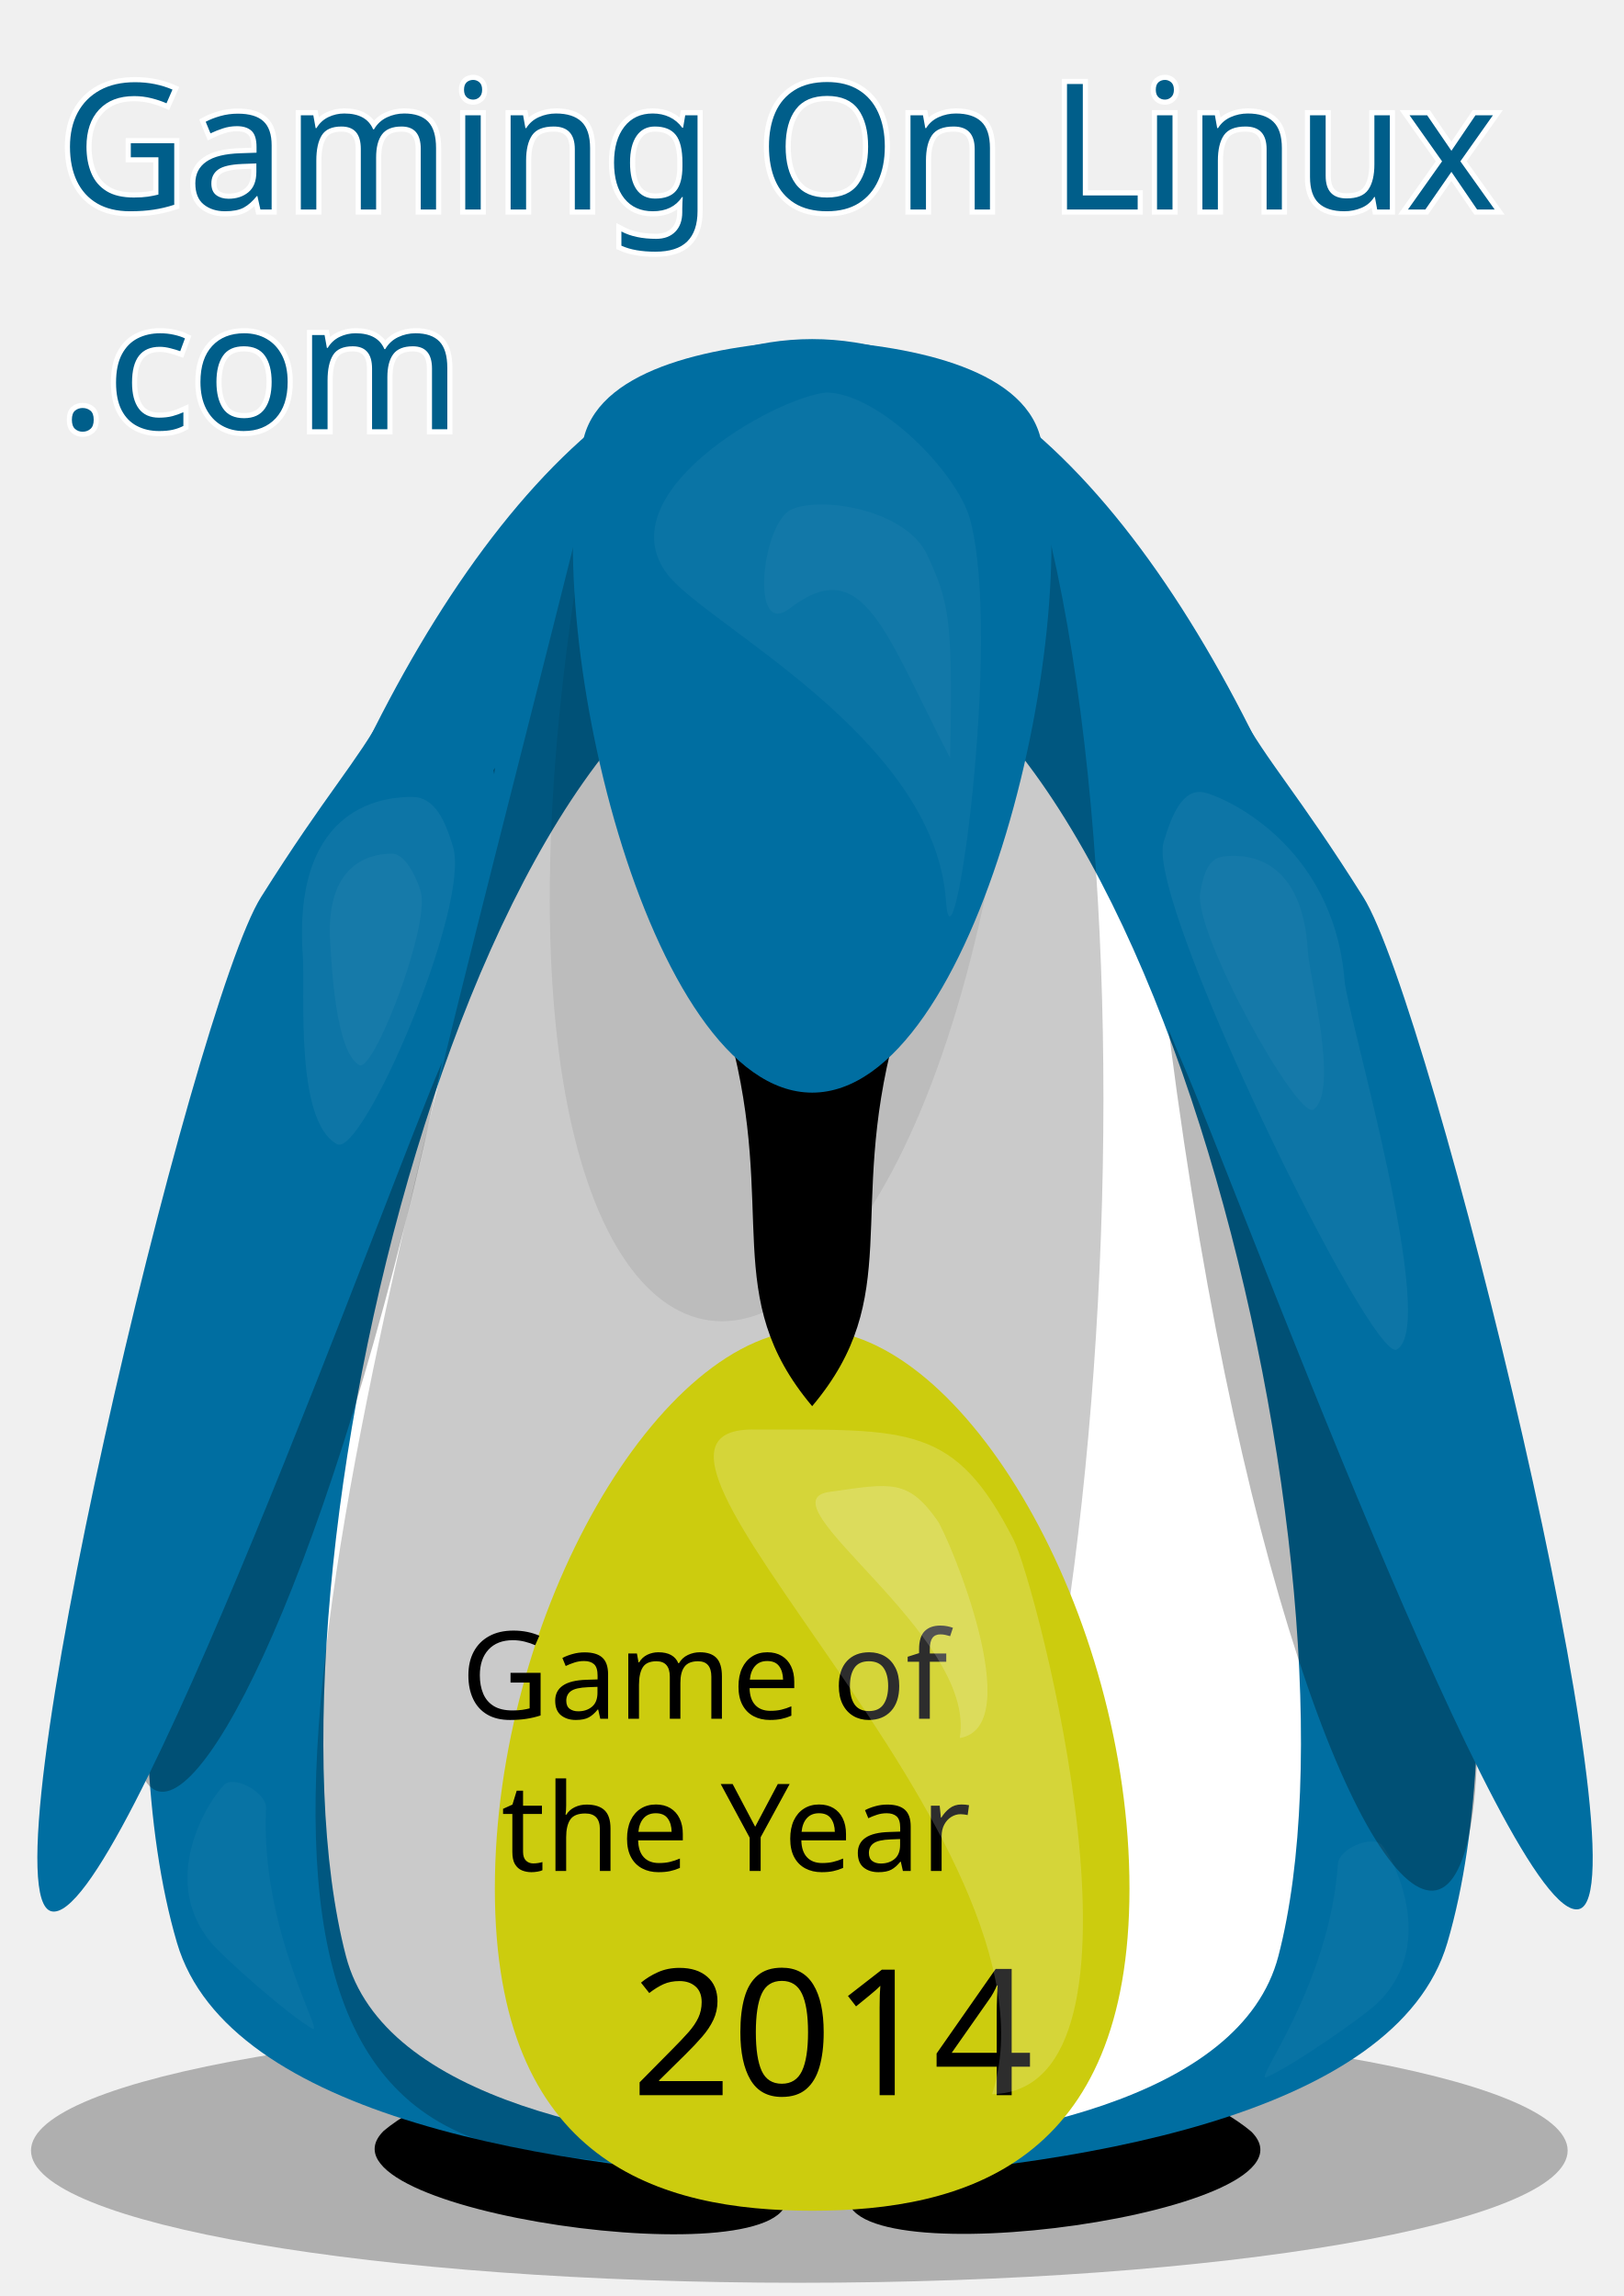
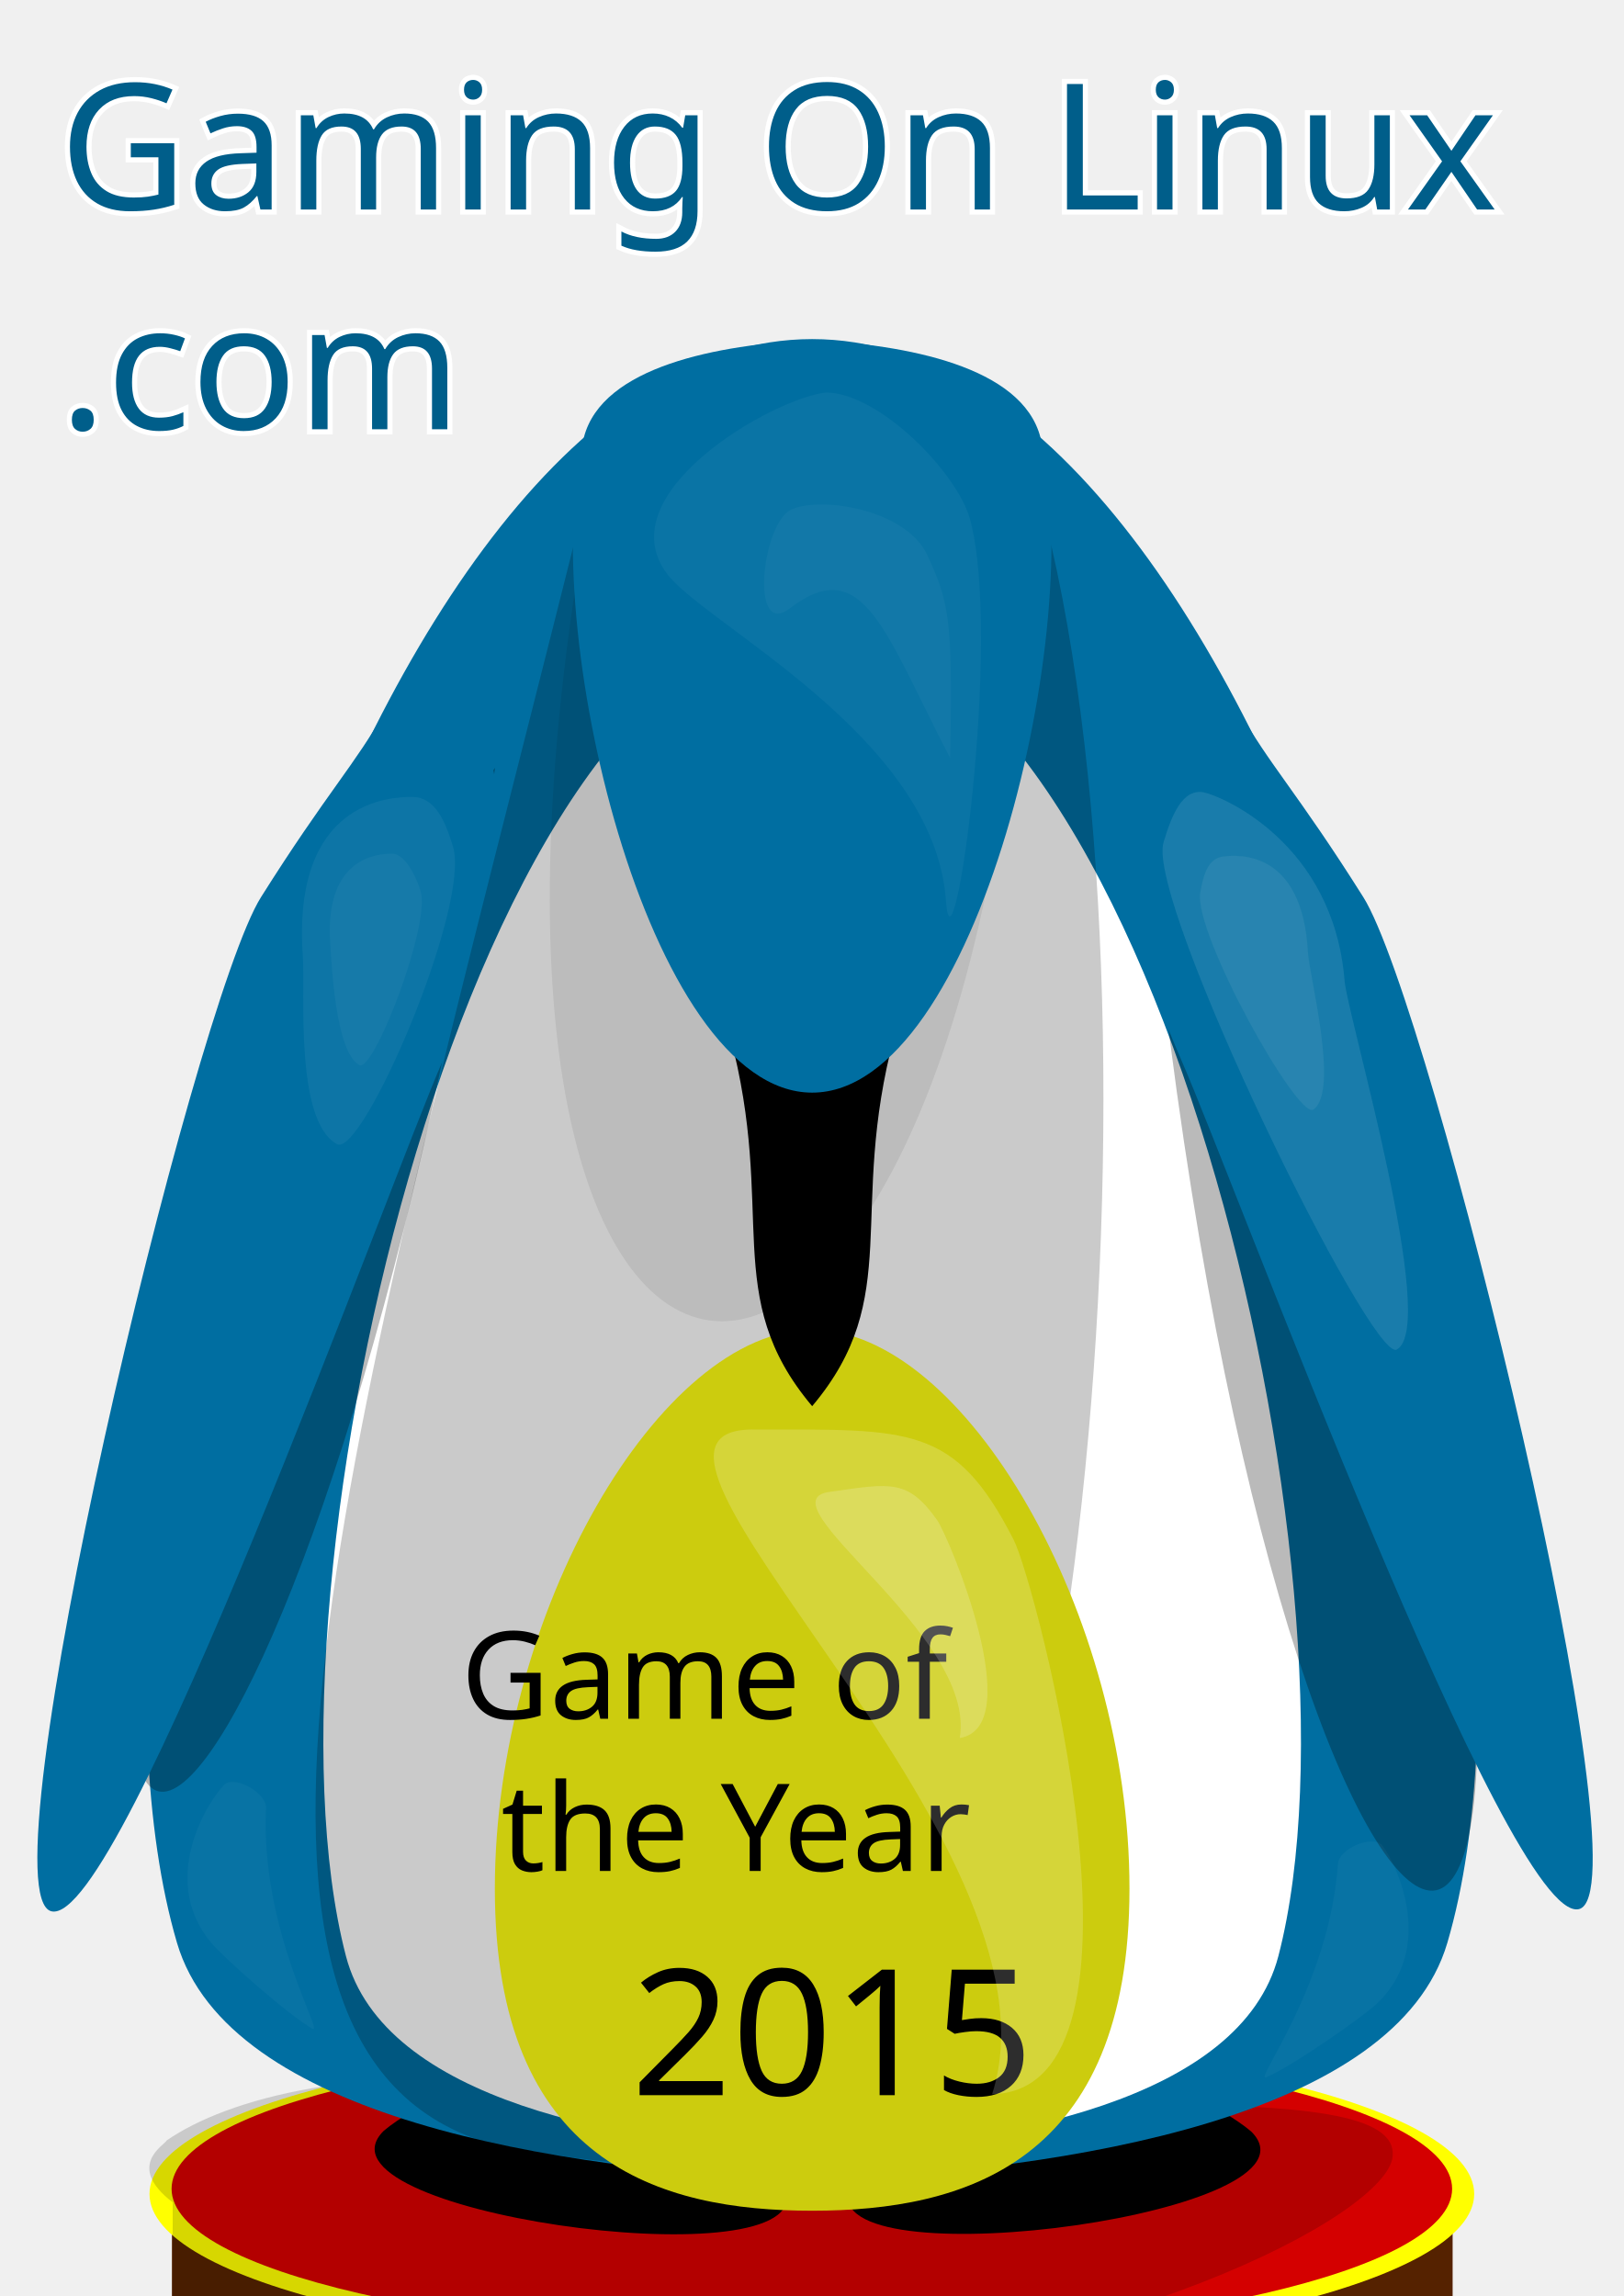
<svg xmlns="http://www.w3.org/2000/svg" width="210mm" height="297mm" viewBox="0 0 744.094 1052.362" id="svg2" version="1.1">
  <defs id="defs4" />
  <g id="layer1" transform="translate(0,-3.464567e-6)">
-     <ellipse style="opacity:0.271;fill:#000000;fill-opacity:1;stroke:none;stroke-width:14.4;stroke-linecap:butt;stroke-miterlimit:4;stroke-dasharray:none;stroke-opacity:1" id="path6133" cx="366.305" cy="985.692" rx="352.102" ry="60.609" />
+     <g id="g4389" transform="matrix(1,0,0,1.184858,0.1046047,-345.086)">
+       <ellipse style="opacity:1;fill:#ffff00;fill-opacity:1;stroke:none;stroke-width:14.4;stroke-linecap:butt;stroke-miterlimit:4;stroke-dasharray:none;stroke-opacity:1" id="ellipse4370" cx="372.047" cy="1398.008" rx="303.537" ry="73.416" />
+       <ellipse ry="68.679" rx="293.419" cy="1394.337" cx="372.047" id="ellipse4372" style="opacity:1;fill:#552200;fill-opacity:1;stroke:none;stroke-width:14.4;stroke-linecap:butt;stroke-miterlimit:4;stroke-dasharray:none;stroke-opacity:1" />
+     </g>
+     <path style="opacity:1;fill:#552200;fill-opacity:1;stroke:none;stroke-width:7;stroke-linecap:butt;stroke-miterlimit:4;stroke-dasharray:none;stroke-opacity:1" d="m 78.792,994.783 586.899,0 0,313.637 -586.899,0 z" id="rect4345" />
+     <ellipse style="opacity:1;fill:#ffff00;fill-opacity:1;stroke:none;stroke-width:14.4;stroke-linecap:butt;stroke-miterlimit:4;stroke-dasharray:none;stroke-opacity:1" id="ellipse4350" cx="372.047" cy="1005.569" rx="303.537" ry="72.405" />
+     <ellipse ry="67.734" rx="293.419" cy="1003.234" cx="372.047" id="ellipse3543" style="opacity:1;fill:#d40000;fill-opacity:1;stroke:none;stroke-width:14.4;stroke-linecap:butt;stroke-miterlimit:4;stroke-dasharray:none;stroke-opacity:1" />
+     <path style="opacity:0.158;fill:#000000;fill-opacity:1;stroke:none;stroke-width:14.4;stroke-linecap:butt;stroke-miterlimit:4;stroke-dasharray:none;stroke-opacity:1" d="m 638.166,988.723 c -3.201,26.161 -124.546,92.092 -318.247,105.572 -182.339,12.69 -174.318,295.98 -245.274,234.036 -7.161,-6.81 -10.167,-28.274 4.119,-38.752 0.378,-87.934 0.078,-158.935 0.096,-241.497 0.184,-10.386 0.343,-28.376 0.274,-38.647 -21.765,-16.756 -3.812,-26.117 -2.752,-28.368 27.686,-19.14 88.566,-36.157 185.396,-25.91 192.718,20.396 381.388,-7.296 376.388,33.566 z" id="path6133" />
    <path style="opacity:1;fill:#000000;fill-opacity:1;stroke:none;stroke-width:14.4;stroke-linecap:butt;stroke-miterlimit:4;stroke-dasharray:none;stroke-opacity:1" d="m 431.398,949.69 58.474,-9.048 c 34.22,7.23 69.948,24.716 83.575,36.385 37.339,37.11 -190.271,67.831 -184.808,28.595 8.09,-18.352 23.151,-44.414 42.759,-55.933 z" id="rect5905" />
    <path id="path6021" d="m 318.023,949.913 -58.437,-9.296 c -34.248,7.085 -70.047,24.419 -83.72,36.03 -37.487,36.951 189.998,68.639 184.691,29.381 -8.016,-18.386 -22.973,-44.512 -42.534,-56.114 z" style="opacity:1;fill:#000000;fill-opacity:1;stroke:none;stroke-width:14.4;stroke-linecap:butt;stroke-miterlimit:4;stroke-dasharray:none;stroke-opacity:1" />
+     <path id="path4375" d="m 638.166,998.752 c -3.201,33.32 -124.546,117.295 -318.247,134.464 -182.339,16.162 -174.823,358.004 -245.779,279.107 -7.161,-8.673 -9.283,-22.824 4.751,-32.953 0.378,-111.999 -0.049,-199.857 -0.03,-305.014 0.184,-13.229 0.343,-36.142 0.274,-49.224 -21.765,-21.341 -3.812,-33.264 -2.752,-36.132 27.686,-24.378 88.566,-46.053 185.396,-33 192.718,25.978 381.388,-9.293 376.388,42.752 z" style="opacity:0;fill:#000000;fill-opacity:1;stroke:none;stroke-width:14.4;stroke-linecap:butt;stroke-miterlimit:4;stroke-dasharray:none;stroke-opacity:1" />
    <path style="opacity:1;fill:#006ea1;fill-opacity:1;stroke:none;stroke-width:14.4;stroke-linecap:butt;stroke-miterlimit:4;stroke-dasharray:none;stroke-opacity:1" d="M 372.189,155.423 C 161.745,155.423 20.604,684.615 81.107,890.485 104.584,970.368 253.065,994.467 372.189,999.666 491.314,994.467 639.795,970.368 663.272,890.485 723.774,684.615 582.634,155.423 372.189,155.423 Z" id="rect5889" />
    <path style="opacity:1;fill:#ffffff;fill-opacity:1;stroke:none;stroke-width:14.4;stroke-linecap:butt;stroke-miterlimit:4;stroke-dasharray:none;stroke-opacity:1" d="m 372.189,287.262 c -154.47,1e-5 -258.068,438.64 -213.658,609.283 17.232,66.215 126.219,86.19 213.658,90.499 87.439,-4.309 196.428,-24.285 213.661,-90.499 C 630.26,725.903 526.659,287.262 372.189,287.262 Z" id="path5900" />
    <path style="opacity:0.271;fill:#000000;fill-opacity:1;stroke:none;stroke-width:14.4;stroke-linecap:butt;stroke-miterlimit:4;stroke-dasharray:none;stroke-opacity:1" d="M 635.155,495.416 522.609,345.827 c 47.211,593.079 237.731,728.581 112.546,149.589 z" id="path6131" />
    <path style="opacity:1;fill:#006ea1;fill-opacity:1;stroke:none;stroke-width:14.4;stroke-linecap:butt;stroke-miterlimit:4;stroke-dasharray:none;stroke-opacity:1" d="m 624.761,411.191 c 31.064,49.367 131.072,456.332 98.796,463.853 -32.276,7.521 -157.849,-333.436 -181.897,-388.464 -36.272,-83 -29.389,-125.738 -14.635,-159.535 8.011,-18.351 29.42,-22.403 41.185,-0.801 12.545,23.035 26.557,37.282 56.55,84.946 z" id="path5902" />
    <path id="path6129" d="M 108.496,504.003 226.926,351.888 C 149.815,857.453 -24.131,1023.062 108.496,504.003 Z" style="opacity:0.271;fill:#000000;fill-opacity:1;stroke:none;stroke-width:14.4;stroke-linecap:butt;stroke-miterlimit:4;stroke-dasharray:none;stroke-opacity:1" />
    <path id="path6031" d="M 119.618,411.191 C 88.554,460.558 -8.68,868.521 23.596,876.042 55.872,883.563 178.671,541.609 202.719,486.58 c 36.272,-83 29.389,-125.738 14.635,-159.535 -8.011,-18.351 -29.42,-22.403 -41.185,-0.801 -12.545,23.035 -26.557,37.282 -56.55,84.946 z" style="opacity:1;fill:#006ea1;fill-opacity:1;stroke:none;stroke-width:14.4;stroke-linecap:butt;stroke-miterlimit:4;stroke-dasharray:none;stroke-opacity:1" />
    <path style="opacity:0.208;fill:#000000;fill-opacity:1;stroke:none;stroke-width:14.4;stroke-linecap:butt;stroke-miterlimit:4;stroke-dasharray:none;stroke-opacity:1" d="m 262.653,250.806 219.083,-1.01 c 58.211,253.305 5.518,745.875 -106.822,745.439 -57.38,-2.334 -96.26,-0.451 -155.131,-14.239 C 77.078,932.362 163.947,644.69 262.653,250.806 Z" id="rect6117" />
    <path style="opacity:1;fill:#cccc0e;fill-opacity:1;stroke:none;stroke-width:14.4;stroke-linecap:butt;stroke-miterlimit:4;stroke-dasharray:none;stroke-opacity:1" d="m 517.605,865.638 c 0,125.82 -75.674,147.641 -145.415,147.641 -69.74,0 -145.416,-21.821 -145.416,-147.641 0,-125.82 75.676,-256.172 145.416,-256.172 69.74,-3e-5 145.415,130.352 145.415,256.172 z" id="path6070" />
    <path id="path6147" d="m 272.814,215.767 198.884,4.282 C 460.629,732.597 173.445,737.054 272.814,215.767 Z" style="opacity:0.074;fill:#000000;fill-opacity:1;stroke:none;stroke-width:14.4;stroke-linecap:butt;stroke-miterlimit:4;stroke-dasharray:none;stroke-opacity:1" />
    <path style="opacity:1;fill:#000000;fill-opacity:1;stroke:none;stroke-width:14.4;stroke-linecap:butt;stroke-miterlimit:4;stroke-dasharray:none;stroke-opacity:1" d="m 334.469,474.55 c 21.721,81.269 -4.688,119.586 37.721,169.971 42.409,-50.385 16.002,-88.701 37.723,-169.971 l -37.723,0 -37.721,0 z" id="rect5894" />
    <path style="opacity:1;fill:#006ea1;fill-opacity:1;stroke:none;stroke-width:14.4;stroke-linecap:butt;stroke-miterlimit:4;stroke-dasharray:none;stroke-opacity:1" d="m 372.189,155.853 c -42.81,2.124 -96.169,11.971 -104.606,44.611 -21.743,84.117 28.979,300.342 104.606,300.342 75.627,-3e-5 126.349,-216.225 104.606,-300.342 -8.437,-32.64 -61.796,-42.486 -104.606,-44.611 z" id="path5892" />
    <path id="path6141" d="m 378.602,179.902 c -24.291,2.547 -100.766,46.369 -72.817,83.238 17.667,23.306 122.477,74.545 127.716,149.771 2.993,42.971 26.026,-119.596 11.049,-174.858 -5.811,-21.443 -41.526,-57.878 -65.948,-58.151 z" style="opacity:0.041;fill:#ffffff;fill-opacity:1;stroke:none;stroke-width:14.4;stroke-linecap:butt;stroke-miterlimit:4;stroke-dasharray:none;stroke-opacity:1" />
    <path style="opacity:0.033;fill:#ffffff;fill-opacity:1;stroke:none;stroke-width:14.4;stroke-linecap:butt;stroke-miterlimit:4;stroke-dasharray:none;stroke-opacity:1" d="m 425.027,254.601 c 9.676,21.168 11.759,28.031 10.383,92.788 -29.858,-57.234 -39.526,-94.513 -73.487,-68.539 -18.488,14.14 -12.771,-39.14 0.749,-45.32 13.521,-6.18 52.679,-0.098 62.355,21.07 z" id="path6145" />
    <path id="path6410" d="m 138.783,438.454 c 1.122,15.772 -3.842,75.413 15.686,85.962 11.594,6.263 61.296,-108.963 53.135,-136.296 -3.603,-12.066 -8.383,-22.857 -18.725,-22.857 -10.342,0 -55.17,1.883 -50.096,73.191 z" style="opacity:0.052;fill:#ffffff;fill-opacity:1;stroke:none;stroke-width:14.4;stroke-linecap:butt;stroke-miterlimit:4;stroke-dasharray:none;stroke-opacity:1" />
    <text xml:space="preserve" style="font-style:normal;font-variant:normal;font-weight:normal;font-stretch:normal;font-size:55.81px;line-height:125%;font-family:Wargames;-inkscape-font-specification:Wargames;text-align:center;letter-spacing:0px;word-spacing:0px;text-anchor:middle;fill:#000000;fill-opacity:1;stroke:none;stroke-width:1px;stroke-linecap:butt;stroke-linejoin:miter;stroke-opacity:1" x="373.56" y="787.779" id="text4235">
      <tspan id="tspan4237" x="373.56" y="787.779">Game of</tspan>
      <tspan x="373.56" y="857.542" id="tspan4247">the Year</tspan>
    </text>
    <text id="text4249" y="960.308" x="289.239" style="font-style:normal;font-variant:normal;font-weight:normal;font-stretch:normal;font-size:80.585px;line-height:125%;font-family:Wargames;-inkscape-font-specification:Wargames;letter-spacing:0px;word-spacing:0px;fill:#000000;fill-opacity:1;stroke:none;stroke-width:1px;stroke-linecap:butt;stroke-linejoin:miter;stroke-opacity:1" xml:space="preserve">
-       <tspan id="tspan4253" y="960.308" x="289.239">2014</tspan>
+       <tspan id="tspan4253" y="960.308" x="289.239">2015</tspan>
    </text>
    <path style="opacity:0.176;fill:#ffffff;fill-opacity:1;stroke:none;stroke-width:14.4;stroke-linecap:butt;stroke-miterlimit:4;stroke-dasharray:none;stroke-opacity:1" d="M 454.648,959.862 C 492.142,843.826 260.289,652.948 346.459,655.219 c 70.572,0 91.129,-2.271 118.072,50.536 10.141,19.876 71.583,252.381 -9.883,254.107 z" id="path6168" />
    <path id="path4178" d="m 439.806,796.615 c 8.191,-47.367 -92.892,-108.989 -59.136,-112.887 27.542,-3.918 35.439,-5.946 48.886,13.168 5.061,7.194 41.948,94.523 10.25,99.719 z" style="opacity:0.176;fill:#ffffff;fill-opacity:1;stroke:none;stroke-width:14.4;stroke-linecap:butt;stroke-miterlimit:4;stroke-dasharray:none;stroke-opacity:1" />
    <text id="text4263" y="96.022" x="27.143" style="font-style:normal;font-variant:normal;font-weight:normal;font-stretch:normal;font-size:80.585px;line-height:125%;font-family:Wargames;-inkscape-font-specification:Wargames;letter-spacing:0px;word-spacing:0px;fill:#ffffff;fill-opacity:1;stroke:#ffffff;stroke-width:4.7;stroke-linecap:butt;stroke-linejoin:miter;stroke-opacity:1;stroke-miterlimit:4;stroke-dasharray:none" xml:space="preserve">
      <tspan id="tspan4265" y="96.022" x="27.143">Gaming On Linux</tspan>
      <tspan id="tspan4267" y="196.753" x="27.143">.com</tspan>
    </text>
    <text xml:space="preserve" style="font-style:normal;font-variant:normal;font-weight:normal;font-stretch:normal;font-size:80.585px;line-height:125%;font-family:Wargames;-inkscape-font-specification:Wargames;letter-spacing:0px;word-spacing:0px;fill:#005e8a;fill-opacity:1;stroke:none;stroke-width:1px;stroke-linecap:butt;stroke-linejoin:miter;stroke-opacity:1;" x="27.143" y="96.022" id="text4257">
      <tspan x="27.143" y="96.022" id="tspan4259">Gaming On Linux</tspan>
      <tspan x="27.143" y="196.753" id="tspan4261">.com</tspan>
    </text>
    <path style="opacity:0.038;fill:#ffffff;fill-opacity:1;stroke:none;stroke-width:14.4;stroke-linecap:butt;stroke-miterlimit:4;stroke-dasharray:none;stroke-opacity:1" d="m 151.358,432.662 c 0.634,8.917 2.3,49.543 13.341,55.507 6.555,3.541 32.682,-64.225 28.068,-79.678 -2.037,-6.822 -7.24,-17.208 -13.086,-17.208 -5.847,0 -31.191,1.064 -28.322,41.38 z" id="path6002" />
    <path id="path6004" d="m 96.858,890.547 c 5.746,6.848 35.294,33.108 46.233,39.258 5.945,3.342 -23.85,-44.742 -21.174,-100.988 0.338,-7.111 -13.818,-14.685 -18.552,-11.254 -4.734,3.431 -32.488,42.023 -6.507,72.983 z" style="opacity:0.035;fill:#ffffff;fill-opacity:1;stroke:none;stroke-width:14.4;stroke-linecap:butt;stroke-miterlimit:4;stroke-dasharray:none;stroke-opacity:1" />
    <path style="opacity:0.035;fill:#ffffff;fill-opacity:1;stroke:none;stroke-width:14.4;stroke-linecap:butt;stroke-miterlimit:4;stroke-dasharray:none;stroke-opacity:1" d="m 630.798,918.528 c -6.508,6.128 -38.926,28.751 -50.509,33.578 -6.295,2.624 28.922,-41.644 32.847,-97.816 0.496,-7.102 15.441,-12.967 19.741,-9.006 4.3,3.962 27.347,45.536 -2.079,73.243 z" id="path6006" />
    <path style="opacity:0.052;fill:#ffffff;fill-opacity:1;stroke:none;stroke-width:14.4;stroke-linecap:butt;stroke-miterlimit:4;stroke-dasharray:none;stroke-opacity:1" d="m 616.181,449.566 c 1.267,15.761 43.411,158.448 23.883,168.998 -11.594,6.263 -115.007,-205.131 -106.846,-232.464 3.603,-12.066 8.625,-25.077 18.725,-22.857 8.113,1.783 59.157,23.139 64.238,86.323 z" id="path5998" />
    <path style="opacity:0.033;fill:#ffffff;fill-opacity:1;stroke:none;stroke-width:14.4;stroke-linecap:butt;stroke-miterlimit:4;stroke-dasharray:none;stroke-opacity:1" d="m 599.392,436.55 c 0.562,10.451 14.498,63.456 2.541,71.993 -7.099,5.069 -54.996,-80.759 -51.888,-99.383 1.372,-8.222 3.623,-15.703 10.415,-16.555 6.792,-0.852 36.39,-3.308 38.932,43.944 z" id="path6000" />
+     <path id="path4377" d="m 616.181,449.566 c 1.267,15.761 43.411,158.448 23.883,168.998 -11.594,6.263 -115.007,-205.131 -106.846,-232.464 3.603,-12.066 8.625,-25.077 18.725,-22.857 8.113,1.783 59.157,23.139 64.238,86.323 z" style="opacity:0.052;fill:#ffffff;fill-opacity:1;stroke:none;stroke-width:14.4;stroke-linecap:butt;stroke-miterlimit:4;stroke-dasharray:none;stroke-opacity:1" />
+     <path id="path4379" d="m 599.392,436.55 c 0.562,10.451 14.498,63.456 2.541,71.993 -7.099,5.069 -54.996,-80.759 -51.888,-99.383 1.372,-8.222 3.623,-15.703 10.415,-16.555 6.792,-0.852 36.39,-3.308 38.932,43.944 z" style="opacity:0.033;fill:#ffffff;fill-opacity:1;stroke:none;stroke-width:14.4;stroke-linecap:butt;stroke-miterlimit:4;stroke-dasharray:none;stroke-opacity:1" />
+     <path style="opacity:0.052;fill:#ffffff;fill-opacity:1;stroke:none;stroke-width:14.4;stroke-linecap:butt;stroke-miterlimit:4;stroke-dasharray:none;stroke-opacity:1" d="m 645.237,1180.21 c -10.82,11.857 -59.402,139.94 -99.452,134.097 -23.777,-3.469 -17.776,-220.935 17.668,-234.493 15.646,-5.985 34.349,-11.67 48.8,-3.29 11.607,6.73 76.363,56.152 32.984,103.686 z" id="path4381" />
+     <path style="opacity:0.033;fill:#ffffff;fill-opacity:1;stroke:none;stroke-width:14.4;stroke-linecap:butt;stroke-miterlimit:4;stroke-dasharray:none;stroke-opacity:1" d="m 638.978,1167.391 c -8.023,8.572 -29.933,60.417 -57.527,58.041 -16.382,-1.411 -23.834,-104.494 -2.571,-116.665 9.386,-5.373 19.626,-9.504 31.868,-5.038 12.242,4.466 64.507,24.907 28.231,63.662 z" id="path4383" />
  </g>
</svg>
